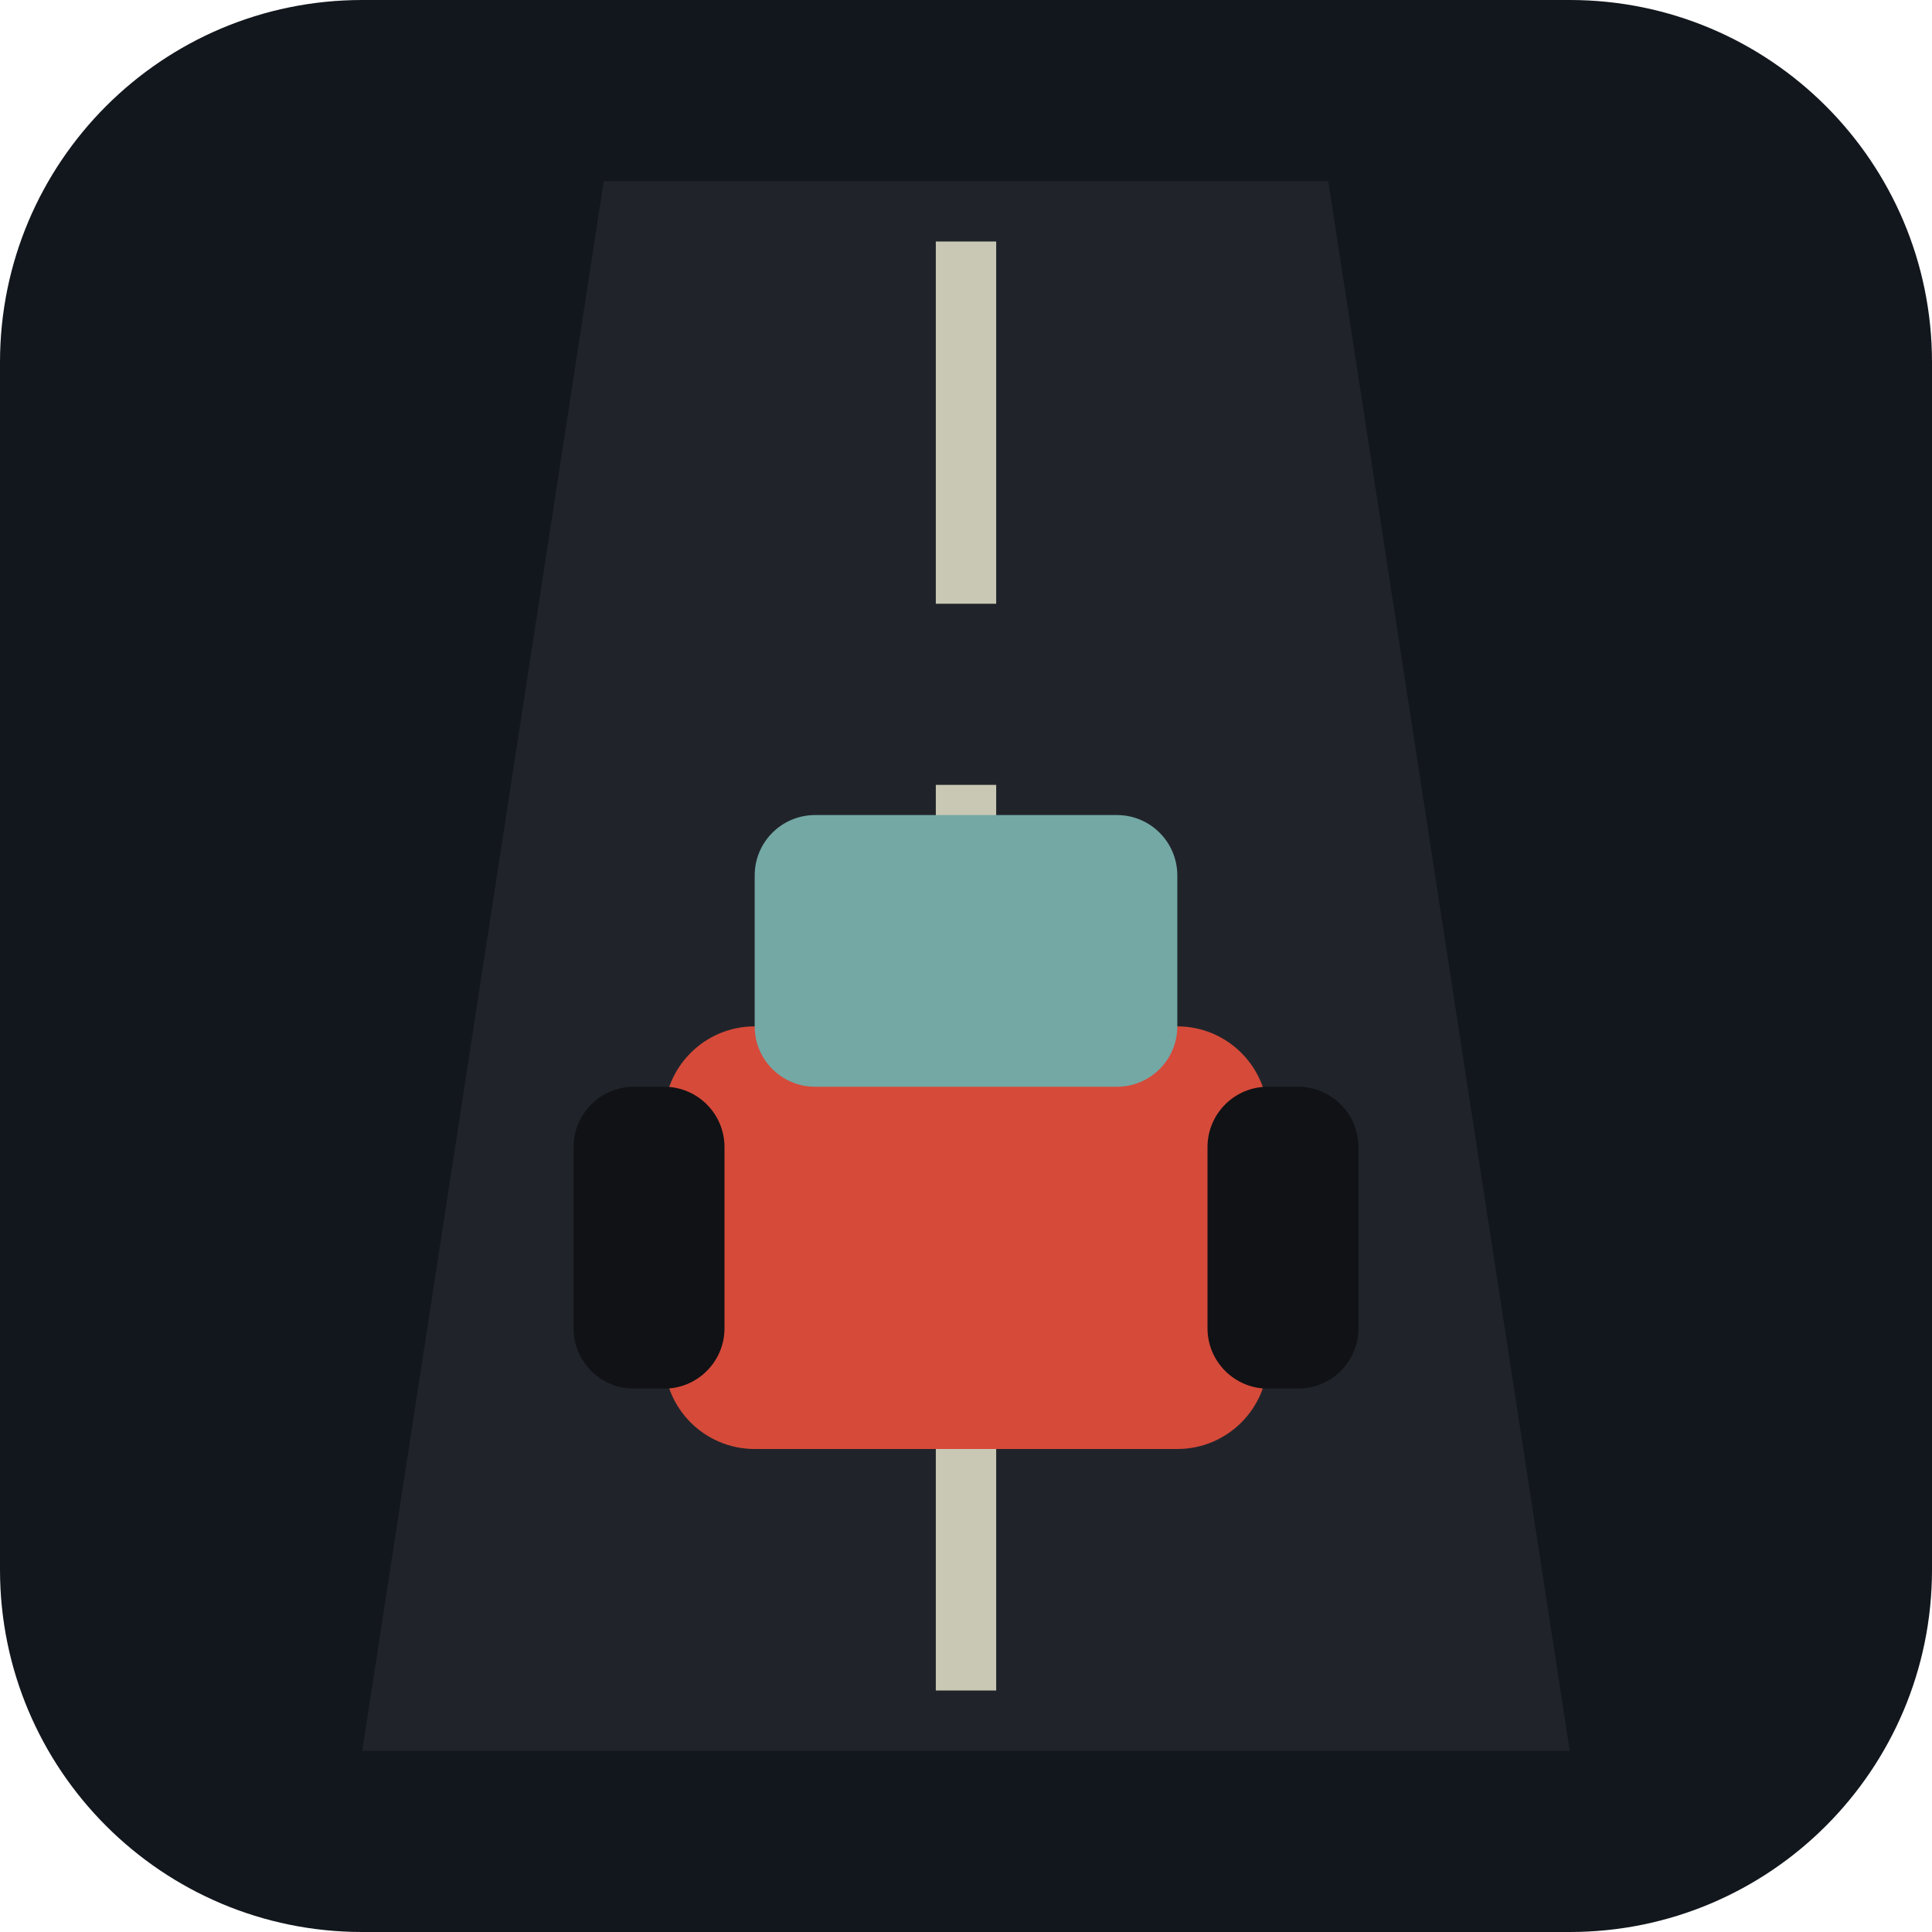
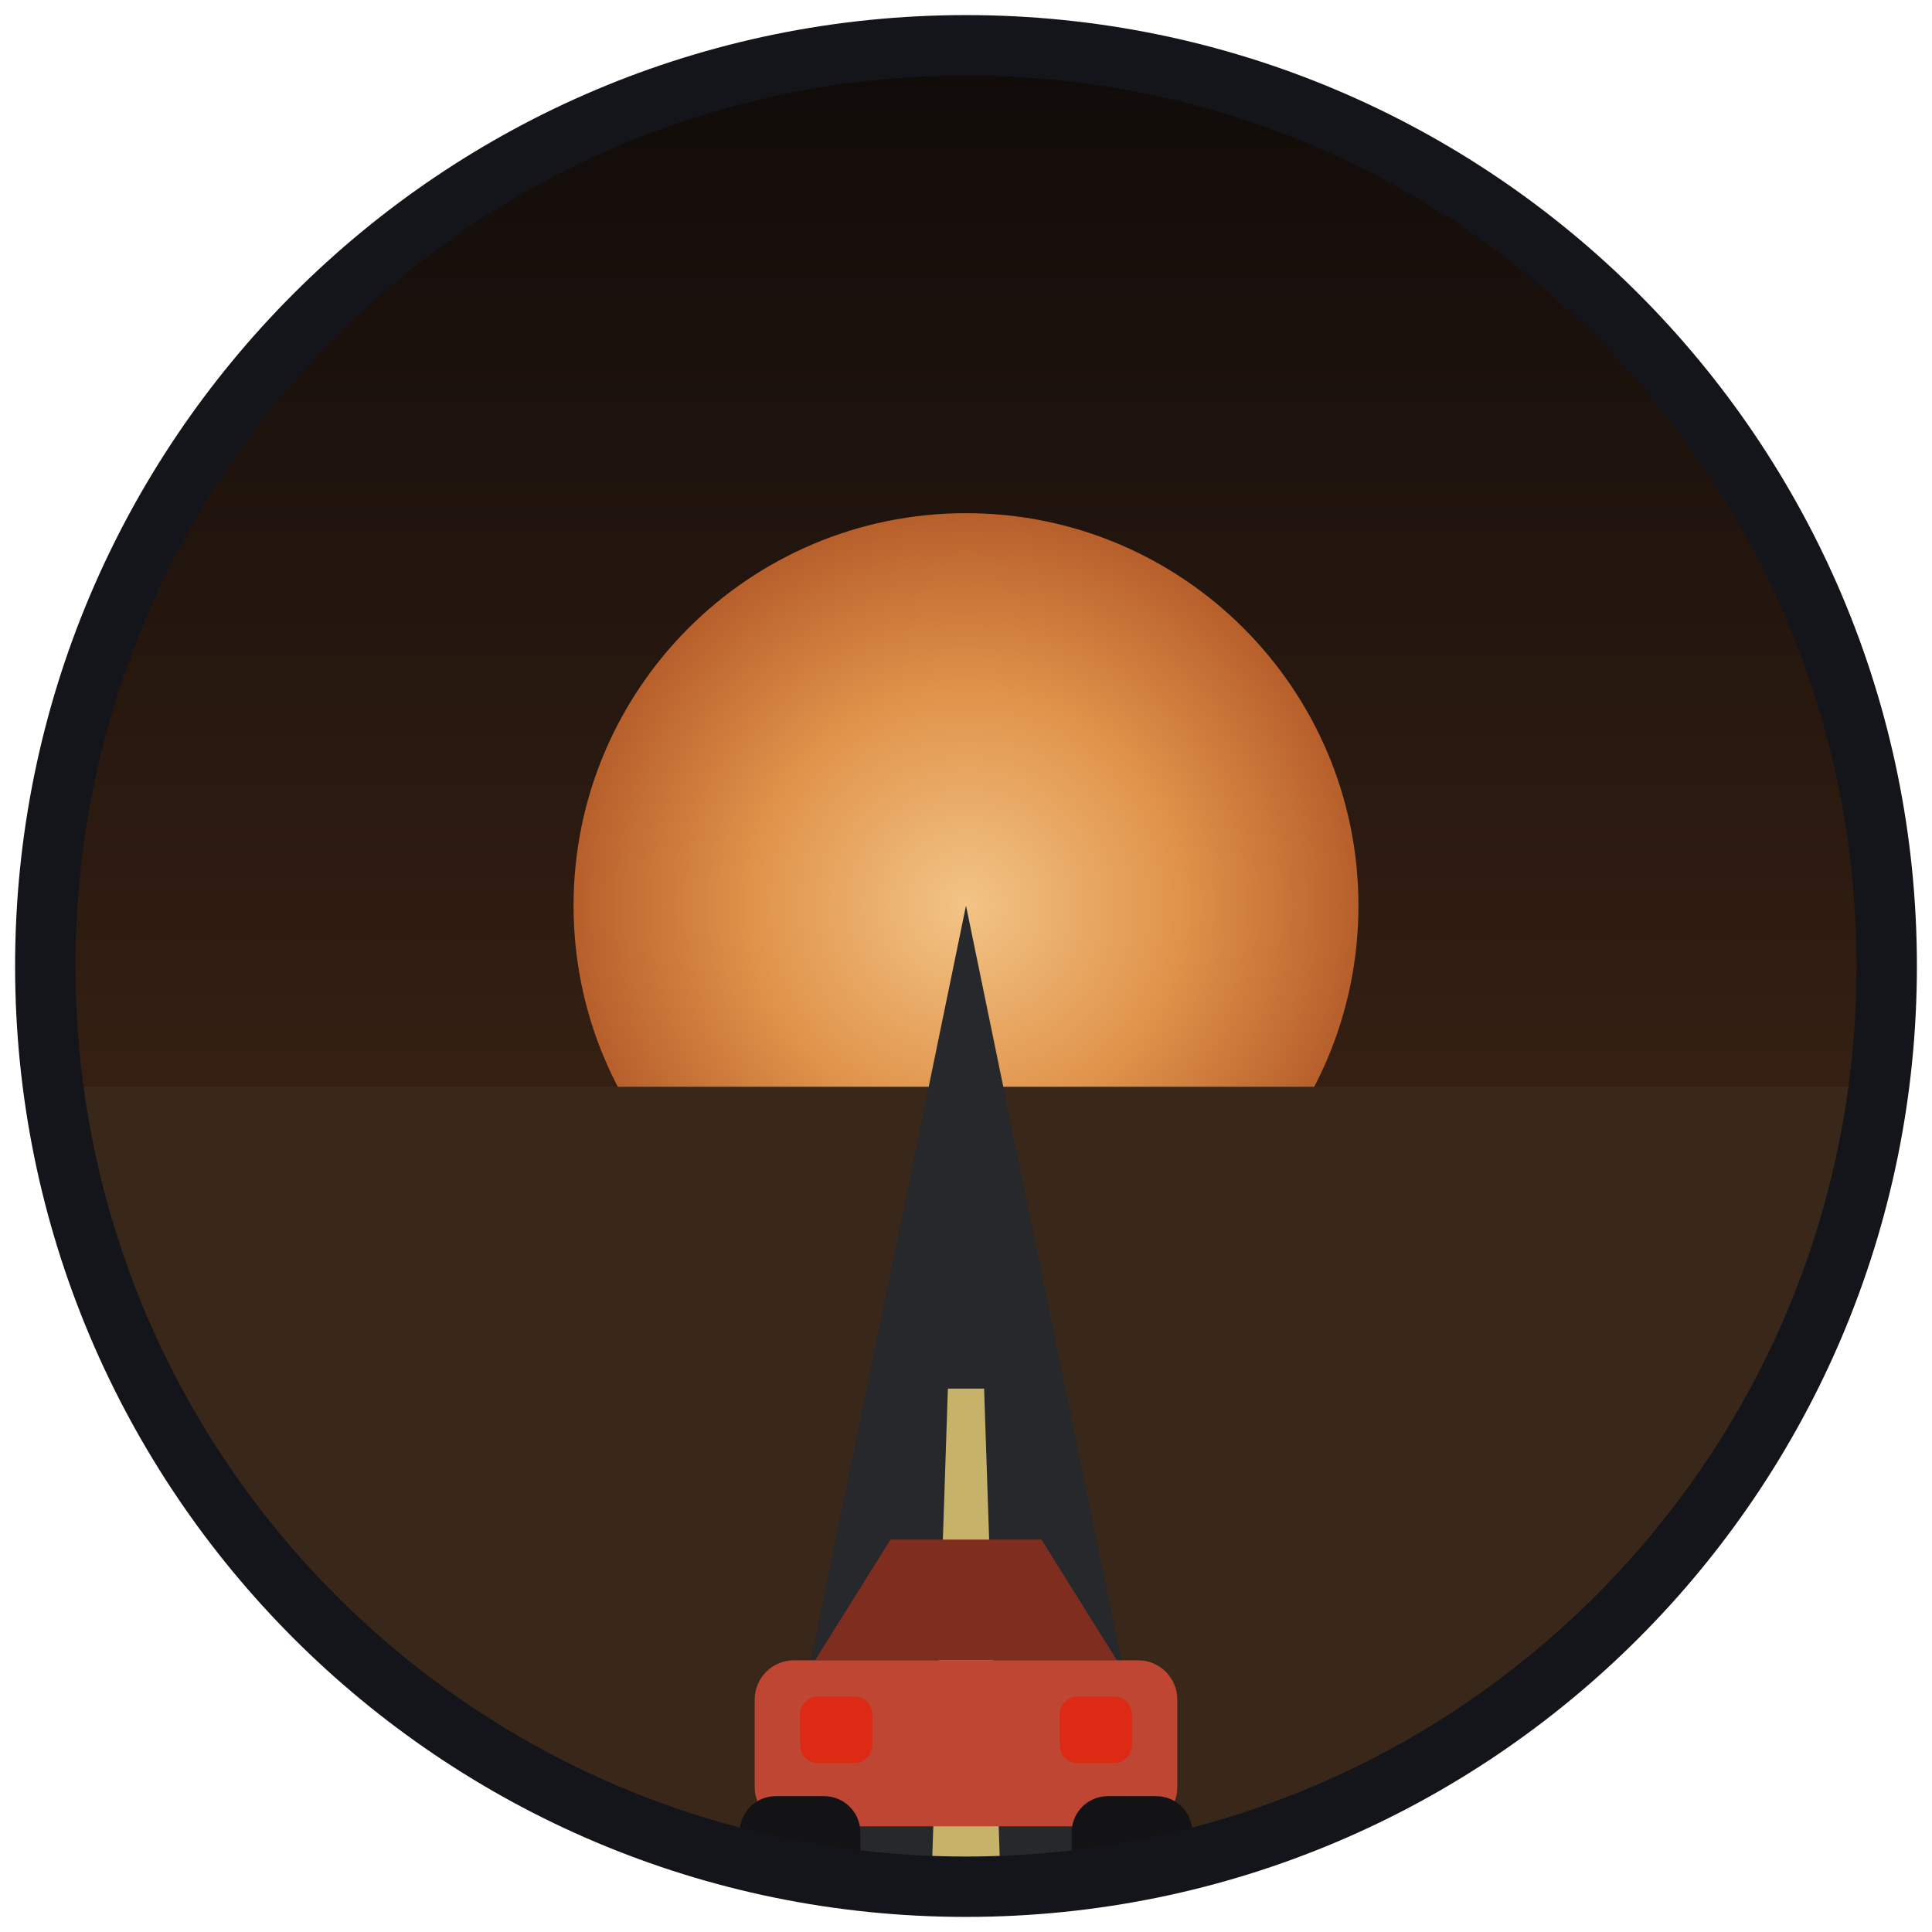
- <svg xmlns="http://www.w3.org/2000/svg" viewBox="0 0 64 64">
-   <rect width="64" height="64" rx="12" fill="#12171d" />
-   <path d="M20 6h24l8 52H12L20 6Z" fill="#20242a" />
-   <path d="M31 8h2v12h-2V8Zm0 18h2v12h-2V26Zm0 18h2v12h-2V44Z" fill="#c9c8b4" />
-   <rect x="22" y="34" width="20" height="14" rx="3" fill="#d64a3a" />
-   <rect x="25" y="27" width="14" height="9" rx="2" fill="#73a8a5" />
-   <rect x="19" y="36" width="5" height="10" rx="2" fill="#101215" />
-   <rect x="40" y="36" width="5" height="10" rx="2" fill="#101215" />
+ <svg xmlns="http://www.w3.org/2000/svg" viewBox="0 0 64 64" width="64" height="64">
+   <defs>
+     <linearGradient id="sky" x1="0" y1="0" x2="0" y2="1">
+       <stop offset="0" stop-color="#0e0a09" />
+       <stop offset="1" stop-color="#53301a" />
+     </linearGradient>
+     <radialGradient id="sun" cx="0.5" cy="0.5" r="0.5">
+       <stop offset="0" stop-color="#f2c486" />
+       <stop offset="0.55" stop-color="#e0934a" />
+       <stop offset="1" stop-color="#b8602c" />
+     </radialGradient>
+     <clipPath id="round">
+       <circle cx="32" cy="32" r="31" />
+     </clipPath>
+   </defs>
+   <g clip-path="url(#round)">
+     <rect width="64" height="64" fill="url(#sky)" />
+     <circle cx="32" cy="30" r="13" fill="url(#sun)" />
+     <rect y="36" width="64" height="28" fill="#39281a" />
+     <polygon points="32,30 25,64 39,64" fill="#26282c" />
+     <polygon points="31.4,46 32.6,46 33.2,64 30.8,64" fill="#c7b26a" />
+     <path d="M27 55 l2.5 -4 h5 l2.5 4 z" fill="#7f2d1e" />
+     <rect x="25" y="55" width="14" height="5.5" rx="1.3" fill="#be4632" />
+     <rect x="26.5" y="56.2" width="2.4" height="2.2" rx="0.6" fill="#dd2a14" />
+     <rect x="35.1" y="56.2" width="2.4" height="2.2" rx="0.6" fill="#dd2a14" />
+     <rect x="24.5" y="59.5" width="4" height="3" rx="1.2" fill="#131316" />
+     <rect x="35.5" y="59.5" width="4" height="3" rx="1.2" fill="#131316" />
+   </g>
+   <circle cx="32" cy="32" r="30.5" fill="none" stroke="#14151a" stroke-width="2" />
</svg>
